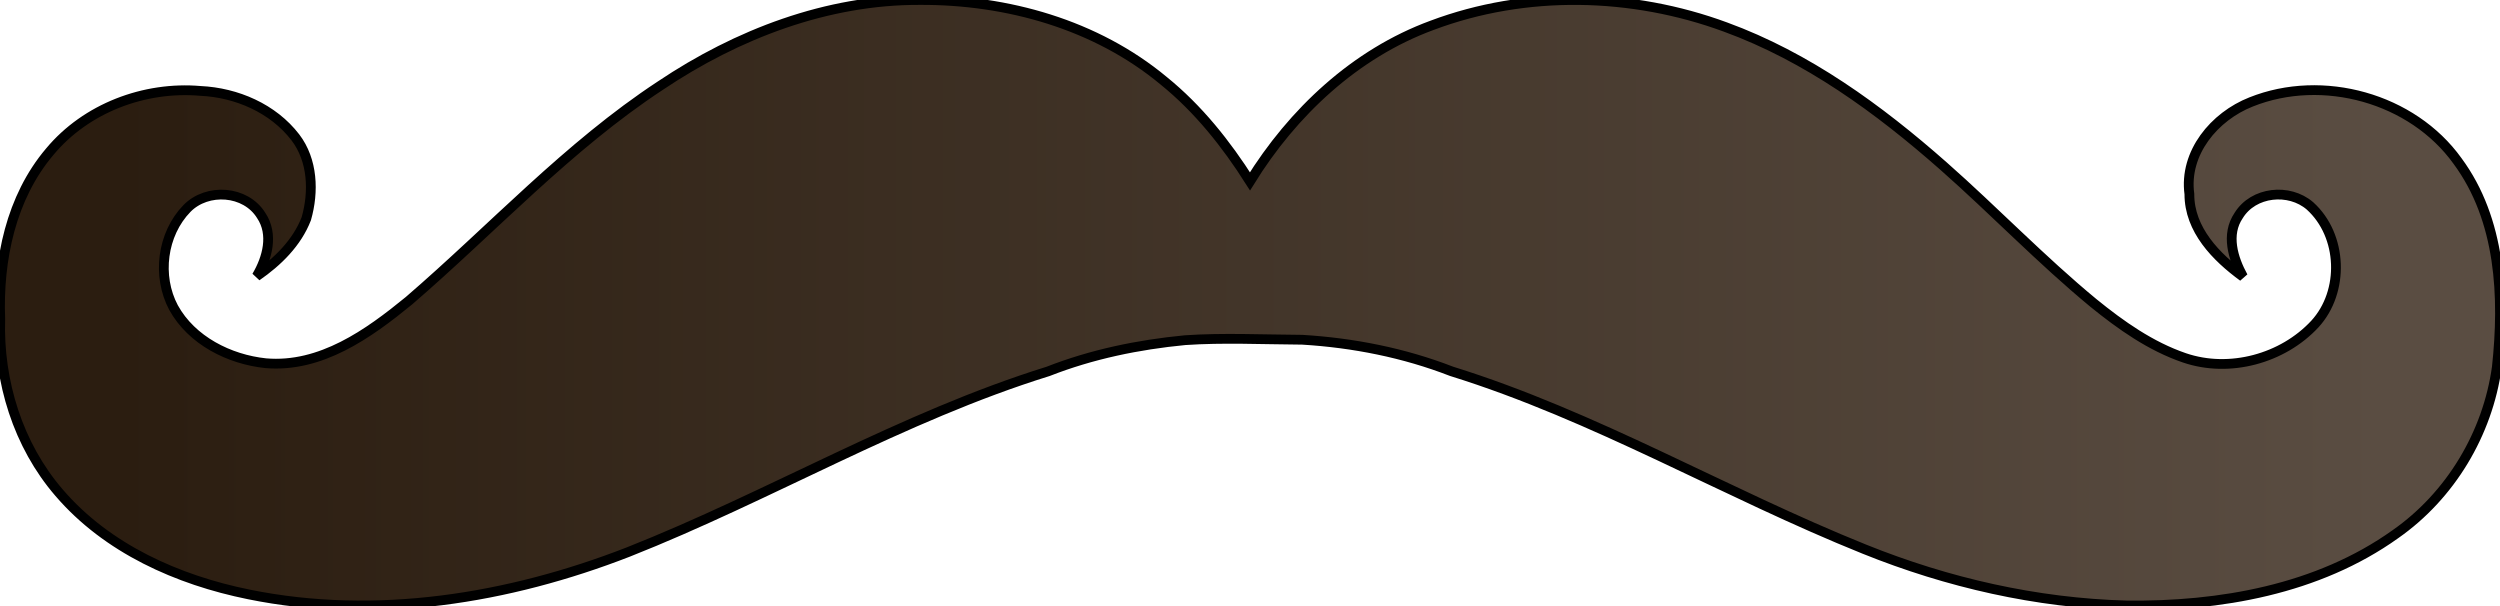
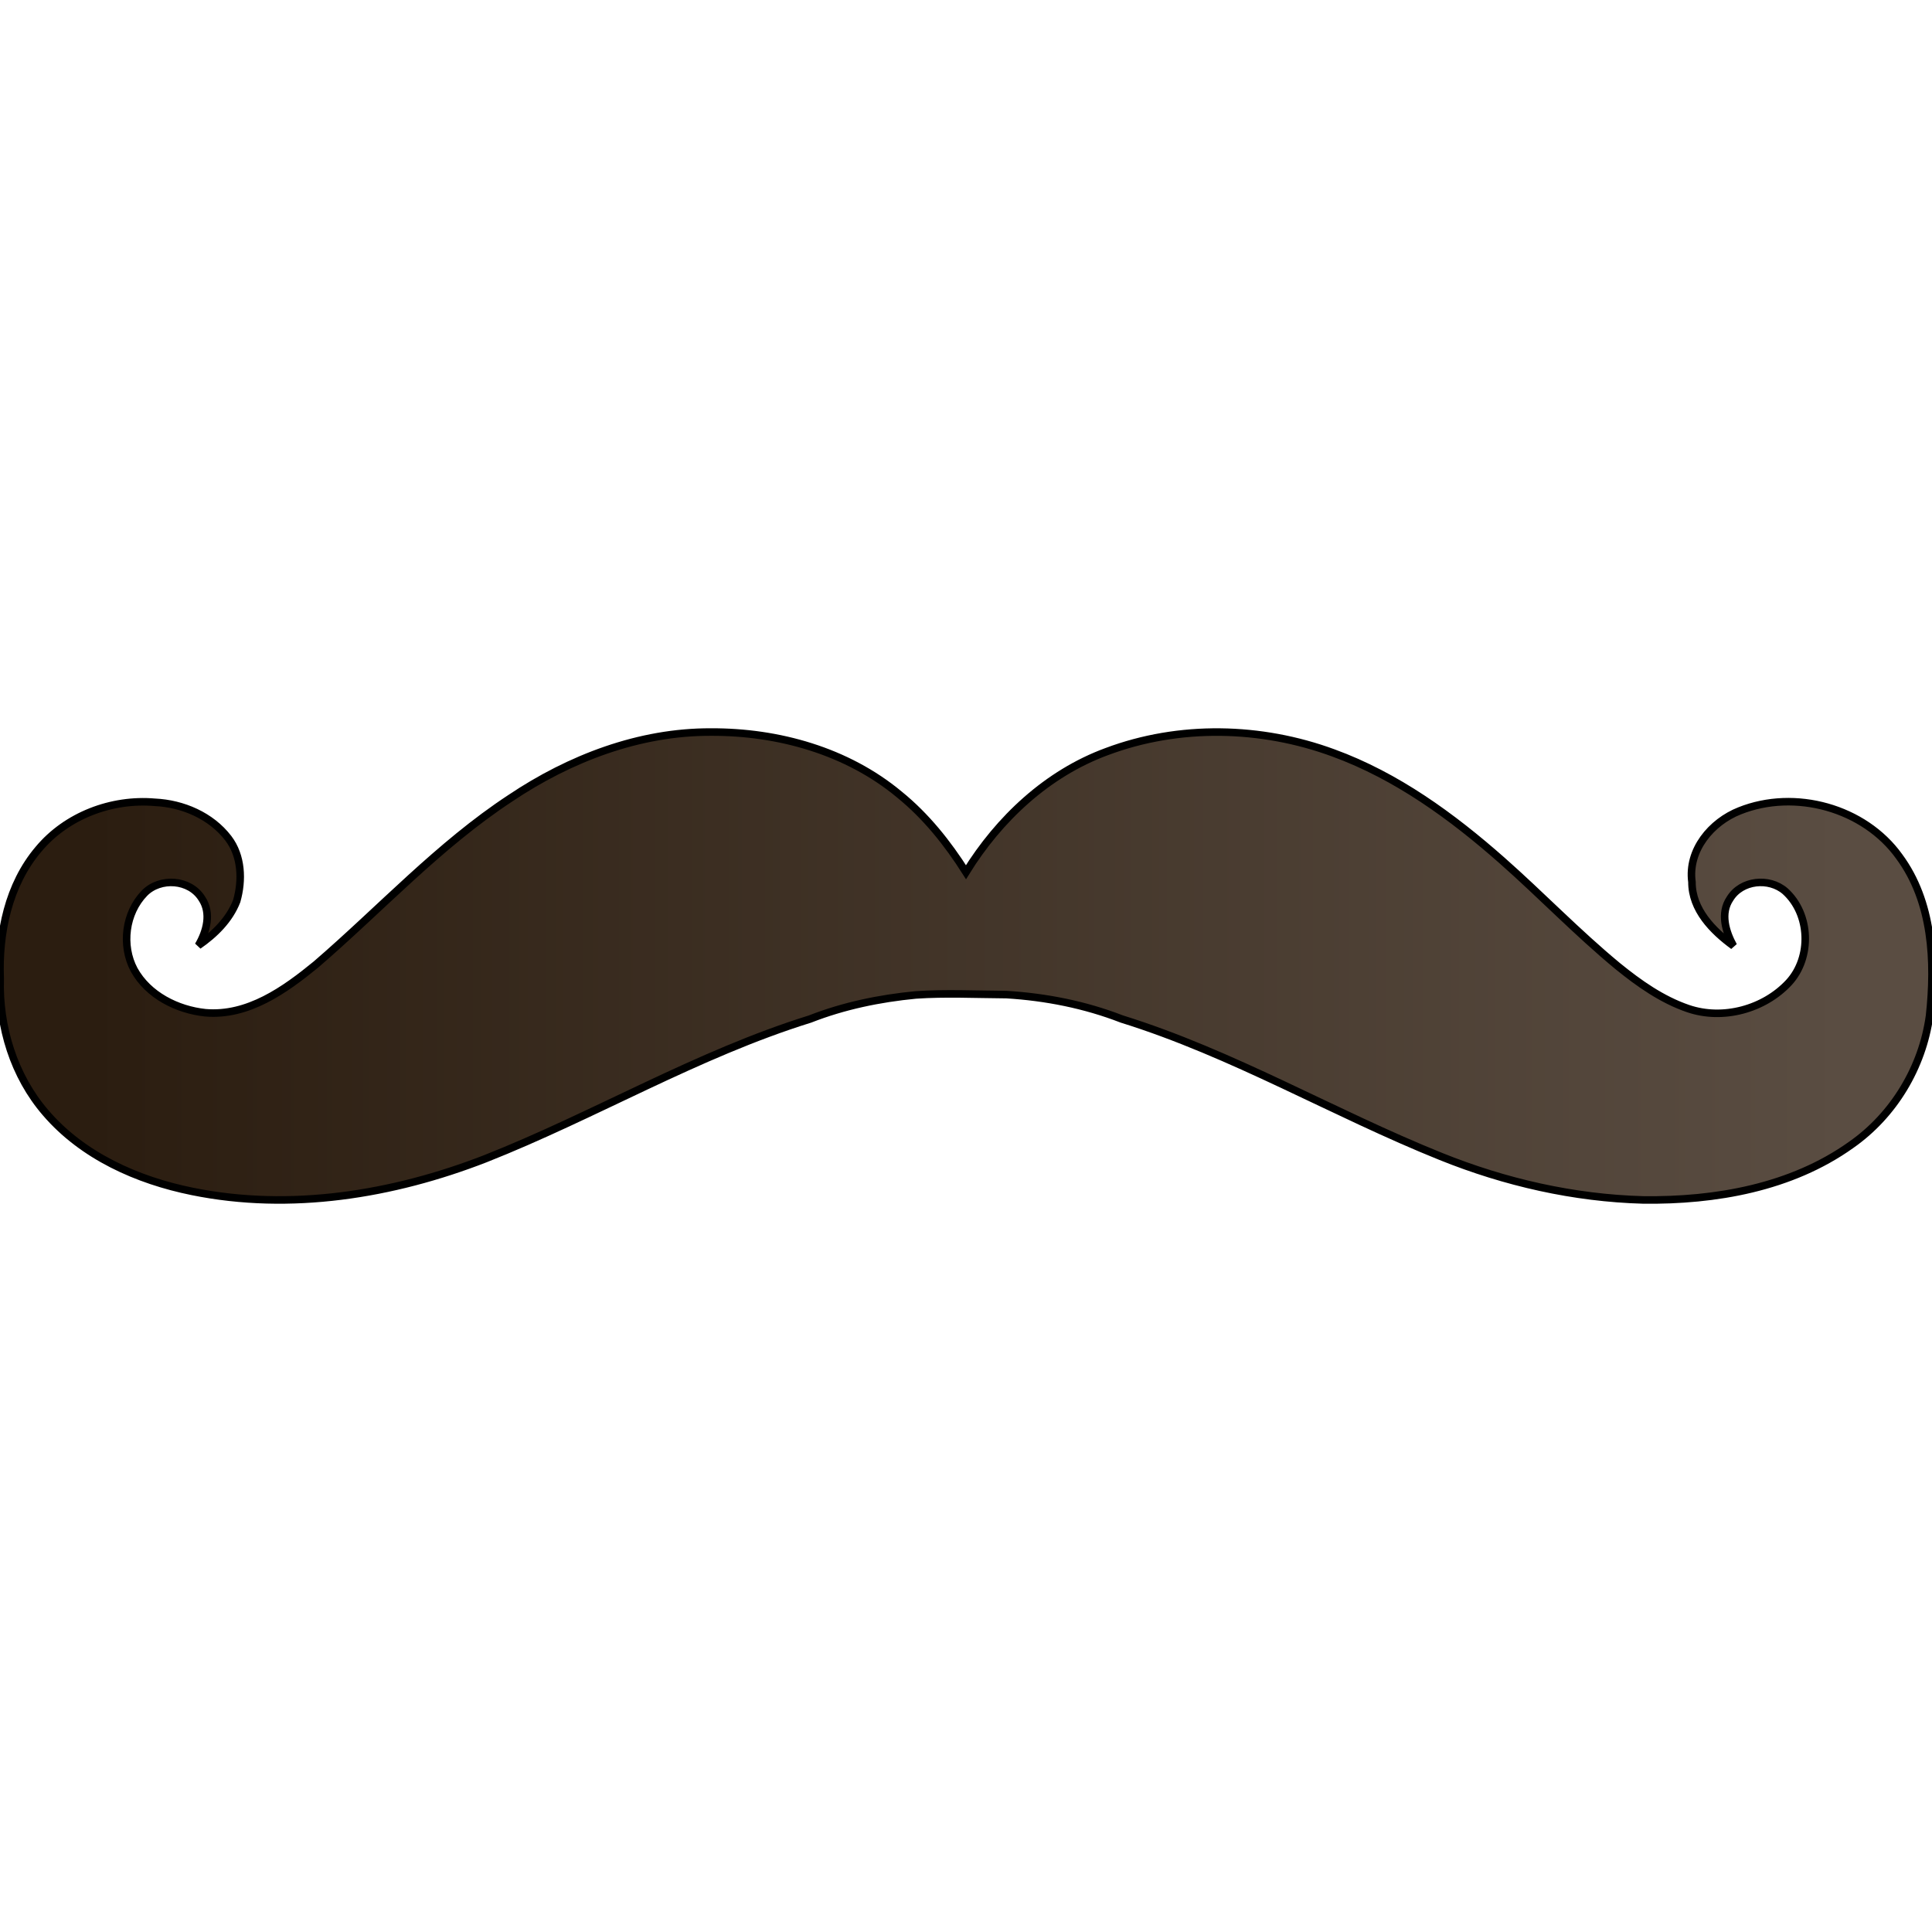
- <svg xmlns="http://www.w3.org/2000/svg" width="512px" height="124px" viewBox="0 0 512 124" version="1.1" preserveAspectRatio="xMidYMid">
+ <svg xmlns="http://www.w3.org/2000/svg" width="512px" height="512px" viewBox="0 0 512 124" version="1.1" preserveAspectRatio="xMidYMid">
  <defs>
    <linearGradient id="hbGradient">
      <stop offset="5%" stop-color="#2B1D10" />
      <stop offset="95%" stop-color="#5A4D42" />
    </linearGradient>
  </defs>
  <g>
-     <path d="M188.432,0.001 C206.231,-0.077 224.484,5.029 238.318,16.537 C245.407,22.275 251.133,29.474 255.996,37.139 C264.746,22.995 277.527,10.977 293.288,5.184 C312.494,-2.026 334.203,-1.528 353.376,5.539 C370.123,11.653 384.765,22.308 398.045,34.026 C408.435,43.197 418.049,53.232 428.748,62.06 C434.386,66.634 440.444,70.921 447.378,73.291 C456.593,76.436 467.492,73.468 474.082,66.368 C480.185,59.723 479.808,48.237 473.085,42.167 C468.81,38.479 461.5,39.221 458.476,44.139 C455.829,48.038 457.313,52.9 459.384,56.677 C453.879,52.656 448.364,47.052 448.386,39.742 C447.245,31.291 453.514,23.836 461.023,20.879 C475.677,15.02 494.052,20.071 503.301,32.974 C512.195,45.014 512.903,60.841 511.353,75.185 C509.481,88.808 501.861,101.524 490.563,109.41 C474.702,120.729 454.599,124.241 435.471,123.997 C417.085,123.498 398.887,119.345 381.852,112.478 C353.365,101.025 326.705,85.198 297.287,76.049 C287.529,72.261 277.151,70.212 266.717,69.58 C258.41,69.525 250.535,69.137 242.693,69.669 C233.124,70.588 223.609,72.549 214.649,76.06 C184.733,85.364 157.674,101.59 128.644,113.065 C104.132,122.601 76.974,127.032 50.957,121.737 C36.403,118.791 21.915,112.356 12.091,100.892 C3.684,91.145 -0.347,78.098 0.051,65.316 C-0.414,53.254 2.233,40.439 10.208,31.047 C17.629,22.142 29.58,17.623 41.055,18.62 C48.442,18.963 55.93,22.186 60.493,28.134 C64.082,32.841 64.303,39.288 62.73,44.792 C60.814,49.743 56.86,53.609 52.563,56.577 C54.756,52.878 56.085,47.993 53.493,44.128 C50.303,38.977 42.45,38.457 38.297,42.688 C33.18,47.949 32.105,56.544 35.539,62.99 C39.26,69.747 46.958,73.601 54.412,74.387 C65.688,75.362 75.468,68.373 83.742,61.595 C100.865,46.852 116.283,29.984 135.278,17.512 C150.94,7.012 169.392,-0.088 188.432,0.001 L188.432,0.001 L188.432,0.001 Z " fill="url(#hbGradient)" stroke="black" stroke-width="2" x="25" y="25" width="250" height="150" />
+     <path d="M188.432,0.001 C206.231,-0.077 224.484,5.029 238.318,16.537 C245.407,22.275 251.133,29.474 255.996,37.139 C264.746,22.995 277.527,10.977 293.288,5.184 C312.494,-2.026 334.203,-1.528 353.376,5.539 C370.123,11.653 384.765,22.308 398.045,34.026 C408.435,43.197 418.049,53.232 428.748,62.06 C434.386,66.634 440.444,70.921 447.378,73.291 C456.593,76.436 467.492,73.468 474.082,66.368 C480.185,59.723 479.808,48.237 473.085,42.167 C468.81,38.479 461.5,39.221 458.476,44.139 C455.829,48.038 457.313,52.9 459.384,56.677 C453.879,52.656 448.364,47.052 448.386,39.742 C447.245,31.291 453.514,23.836 461.023,20.879 C475.677,15.02 494.052,20.071 503.301,32.974 C512.195,45.014 512.903,60.841 511.353,75.185 C509.481,88.808 501.861,101.524 490.563,109.41 C474.702,120.729 454.599,124.241 435.471,123.997 C417.085,123.498 398.887,119.345 381.852,112.478 C353.365,101.025 326.705,85.198 297.287,76.049 C287.529,72.261 277.151,70.212 266.717,69.58 C258.41,69.525 250.535,69.137 242.693,69.669 C233.124,70.588 223.609,72.549 214.649,76.06 C184.733,85.364 157.674,101.59 128.644,113.065 C104.132,122.601 76.974,127.032 50.957,121.737 C36.403,118.791 21.915,112.356 12.091,100.892 C3.684,91.145 -0.347,78.098 0.051,65.316 C-0.414,53.254 2.233,40.439 10.208,31.047 C17.629,22.142 29.58,17.623 41.055,18.62 C48.442,18.963 55.93,22.186 60.493,28.134 C64.082,32.841 64.303,39.288 62.73,44.792 C60.814,49.743 56.86,53.609 52.563,56.577 C54.756,52.878 56.085,47.993 53.493,44.128 C50.303,38.977 42.45,38.457 38.297,42.688 C33.18,47.949 32.105,56.544 35.539,62.99 C39.26,69.747 46.958,73.601 54.412,74.387 C65.688,75.362 75.468,68.373 83.742,61.595 C100.865,46.852 116.283,29.984 135.278,17.512 C150.94,7.012 169.392,-0.088 188.432,0.001 L188.432,0.001 L188.432,0.001 Z " fill="url(#hbGradient)" stroke="black" stroke-width="2" x="25" y="25" width="250" height="250" />
  </g>
</svg>
